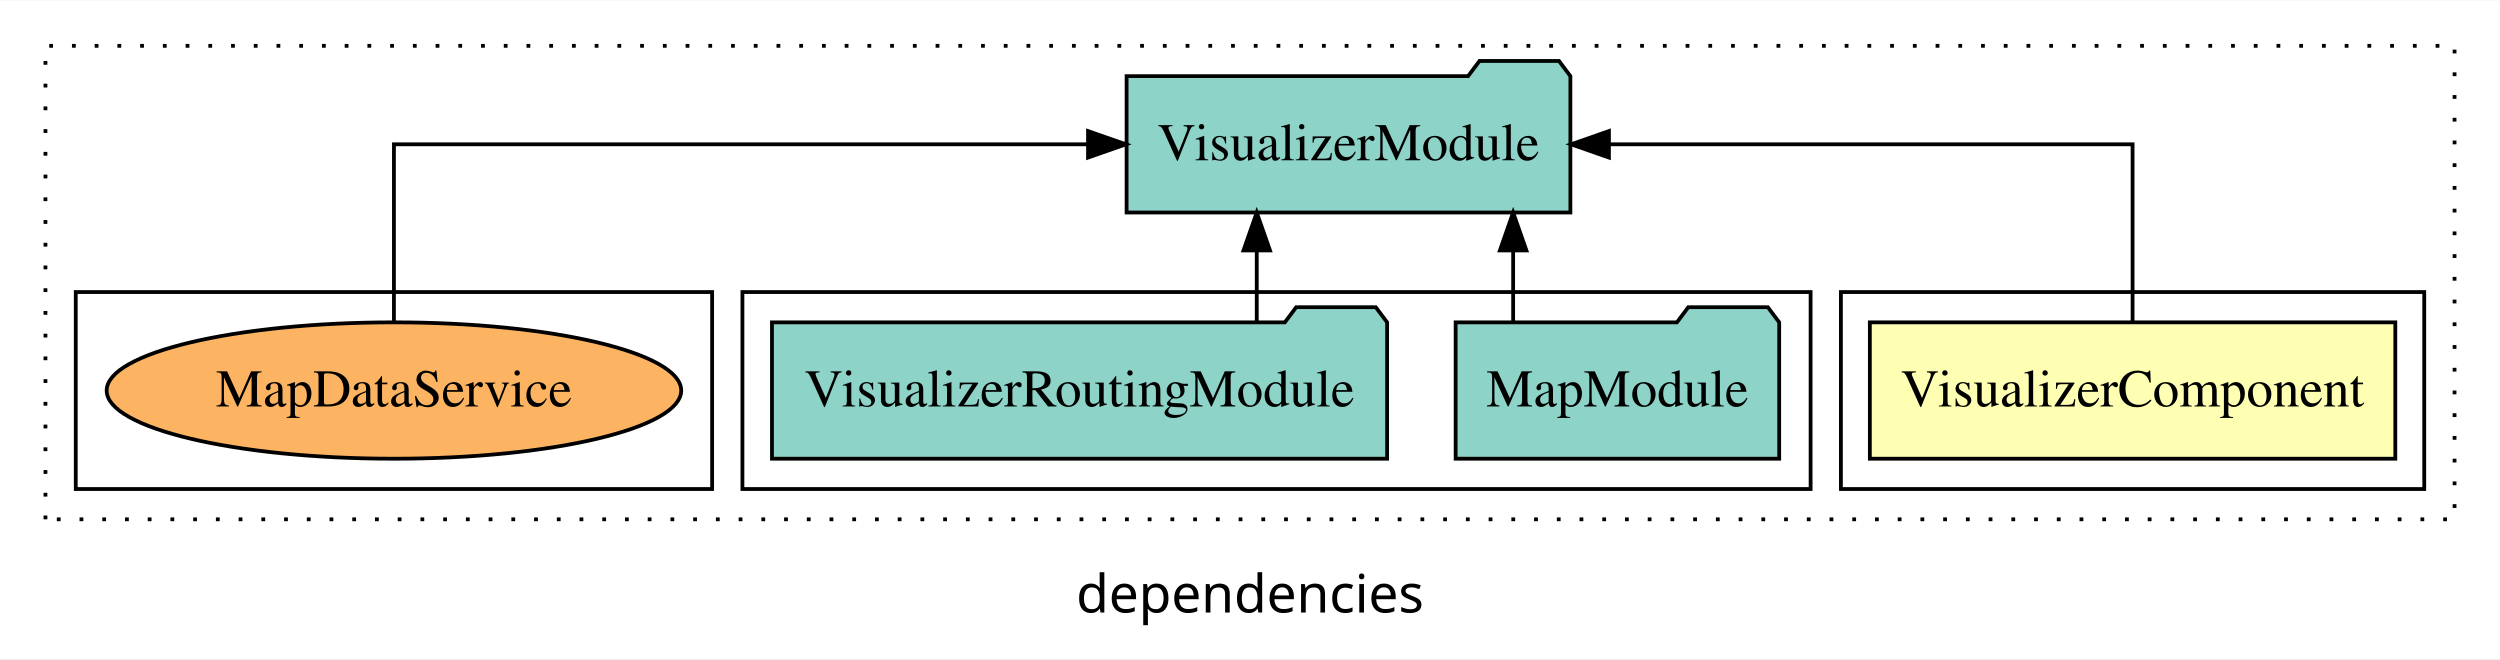
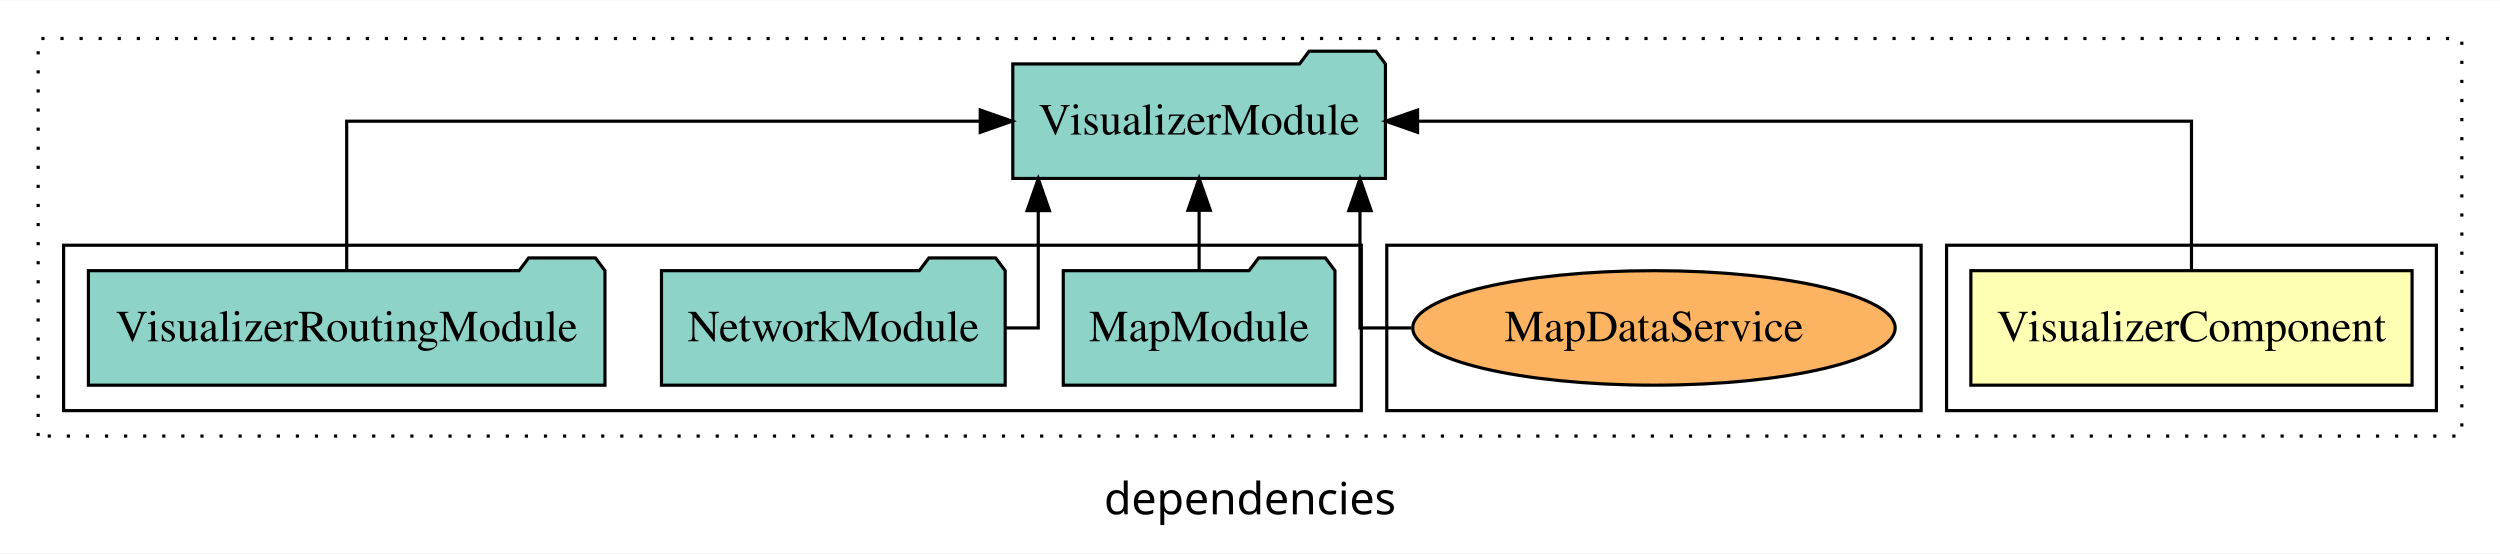
- <svg xmlns="http://www.w3.org/2000/svg" width="660pt" height="174pt" viewBox="0.00 0.00 660.00 173.80">
+ <svg xmlns="http://www.w3.org/2000/svg" width="786pt" height="174pt" viewBox="0.00 0.00 786.00 173.80">
  <g id="graph0" class="graph" transform="scale(1 1) rotate(0) translate(4 169.8)">
-     <polygon fill="white" stroke="transparent" points="-4,4 -4,-169.8 656,-169.8 656,4 -4,4" />
-     <text text-anchor="middle" x="326" y="-8.2" font-family="sans-serif" font-size="14.00">dependencies</text>
+     <polygon fill="white" stroke="transparent" points="-4,4 -4,-169.8 782,-169.8 782,4 -4,4" />
+     <text text-anchor="middle" x="389" y="-8.2" font-family="sans-serif" font-size="14.00">dependencies</text>
    <g id="clust1" class="cluster">
-       <polygon fill="none" stroke="black" stroke-dasharray="1,5" points="8,-32.8 8,-157.8 644,-157.8 644,-32.8 8,-32.8" />
+       <polygon fill="none" stroke="black" stroke-dasharray="1,5" points="8,-32.8 8,-157.8 770,-157.8 770,-32.8 8,-32.8" />
    </g>
    <g id="clust2" class="cluster">
-       <polygon fill="none" stroke="black" points="482,-40.8 482,-92.8 636,-92.8 636,-40.8 482,-40.8" />
+       <polygon fill="none" stroke="black" points="608,-40.8 608,-92.8 762,-92.8 762,-40.8 608,-40.8" />
+     </g>
+     <g id="clust7" class="cluster">
+       <polygon fill="none" stroke="black" points="432,-40.8 432,-92.8 600,-92.8 600,-40.8 432,-40.8" />
    </g>
    <g id="clust4" class="cluster">
-       <polygon fill="none" stroke="black" points="192,-40.8 192,-92.8 474,-92.8 474,-40.8 192,-40.8" />
-     </g>
-     <g id="clust7" class="cluster">
-       <polygon fill="none" stroke="black" points="16,-40.8 16,-92.8 184,-92.8 184,-40.8 16,-40.8" />
+       <polygon fill="none" stroke="black" points="16,-40.8 16,-92.8 424,-92.8 424,-40.8 16,-40.8" />
    </g>
    <g id="node1" class="node">
-       <polygon fill="#ffffb3" stroke="black" points="628.36,-84.8 489.64,-84.8 489.64,-48.8 628.36,-48.8 628.36,-84.8" />
-       <text text-anchor="middle" x="559" y="-62.6" font-family="Times,serif" font-size="14.00">VisualizerComponent</text>
+       <polygon fill="#ffffb3" stroke="black" points="754.36,-84.8 615.64,-84.8 615.64,-48.8 754.36,-48.8 754.36,-84.8" />
+       <text text-anchor="middle" x="685" y="-62.6" font-family="Times,serif" font-size="14.00">VisualizerComponent</text>
    </g>
    <g id="node2" class="node">
-       <polygon fill="#8dd3c7" stroke="black" points="410.58,-149.8 407.58,-153.8 386.58,-153.8 383.58,-149.8 293.42,-149.8 293.42,-113.8 410.58,-113.8 410.58,-149.8" />
-       <text text-anchor="middle" x="352" y="-127.6" font-family="Times,serif" font-size="14.00">VisualizerModule</text>
+       <polygon fill="#8dd3c7" stroke="black" points="431.58,-149.8 428.58,-153.8 407.58,-153.8 404.58,-149.8 314.42,-149.8 314.42,-113.8 431.58,-113.8 431.58,-149.8" />
+       <text text-anchor="middle" x="373" y="-127.6" font-family="Times,serif" font-size="14.00">VisualizerModule</text>
    </g>
    <g id="edge1" class="edge">
-       <path fill="none" stroke="black" d="M559,-84.91C559,-104.14 559,-131.8 559,-131.8 559,-131.8 420.76,-131.8 420.76,-131.8" />
-       <polygon fill="black" stroke="black" points="420.76,-128.3 410.76,-131.8 420.76,-135.3 420.76,-128.3" />
+       <path fill="none" stroke="black" d="M685,-84.91C685,-104.14 685,-131.8 685,-131.8 685,-131.8 441.68,-131.8 441.68,-131.8" />
+       <polygon fill="black" stroke="black" points="441.68,-128.3 431.68,-131.8 441.68,-135.3 441.68,-128.3" />
    </g>
    <g id="node3" class="node">
-       <polygon fill="#8dd3c7" stroke="black" points="465.71,-84.8 462.71,-88.8 441.71,-88.8 438.71,-84.8 380.29,-84.8 380.29,-48.8 465.71,-48.8 465.71,-84.8" />
-       <text text-anchor="middle" x="423" y="-62.6" font-family="Times,serif" font-size="14.00">MapModule</text>
+       <polygon fill="#8dd3c7" stroke="black" points="415.71,-84.8 412.71,-88.8 391.71,-88.8 388.71,-84.8 330.29,-84.8 330.29,-48.8 415.71,-48.8 415.71,-84.8" />
+       <text text-anchor="middle" x="373" y="-62.6" font-family="Times,serif" font-size="14.00">MapModule</text>
    </g>
    <g id="edge2" class="edge">
-       <path fill="none" stroke="black" d="M395.47,-84.91C395.47,-84.91 395.47,-103.79 395.47,-103.79" />
-       <polygon fill="black" stroke="black" points="391.97,-103.79 395.47,-113.79 398.97,-103.79 391.97,-103.79" />
+       <path fill="none" stroke="black" d="M373,-84.91C373,-84.91 373,-103.79 373,-103.79" />
+       <polygon fill="black" stroke="black" points="369.5,-103.79 373,-113.79 376.5,-103.79 369.5,-103.79" />
    </g>
    <g id="node4" class="node">
-       <polygon fill="#8dd3c7" stroke="black" points="362.2,-84.8 359.2,-88.8 338.2,-88.8 335.2,-84.8 199.8,-84.8 199.8,-48.8 362.2,-48.8 362.2,-84.8" />
-       <text text-anchor="middle" x="281" y="-62.6" font-family="Times,serif" font-size="14.00">VisualizerRoutingModule</text>
+       <polygon fill="#8dd3c7" stroke="black" points="312.03,-84.8 309.03,-88.8 288.03,-88.8 285.03,-84.8 203.97,-84.8 203.97,-48.8 312.03,-48.8 312.03,-84.8" />
+       <text text-anchor="middle" x="258" y="-62.6" font-family="Times,serif" font-size="14.00">NetworkModule</text>
    </g>
    <g id="edge3" class="edge">
-       <path fill="none" stroke="black" d="M327.78,-84.91C327.78,-84.91 327.78,-103.79 327.78,-103.79" />
-       <polygon fill="black" stroke="black" points="324.28,-103.79 327.78,-113.79 331.28,-103.79 324.28,-103.79" />
+       <path fill="none" stroke="black" d="M312.08,-66.8C318.27,-66.8 322.43,-66.8 322.43,-66.8 322.43,-66.8 322.43,-103.69 322.43,-103.69" />
+       <polygon fill="black" stroke="black" points="318.93,-103.69 322.43,-113.69 325.93,-103.69 318.93,-103.69" />
    </g>
    <g id="node5" class="node">
-       <ellipse fill="#fdb462" stroke="black" cx="100" cy="-66.8" rx="75.84" ry="18" />
-       <text text-anchor="middle" x="100" y="-62.6" font-family="Times,serif" font-size="14.00">MapDataService</text>
+       <polygon fill="#8dd3c7" stroke="black" points="186.2,-84.8 183.2,-88.8 162.2,-88.8 159.2,-84.8 23.8,-84.8 23.8,-48.8 186.2,-48.8 186.2,-84.8" />
+       <text text-anchor="middle" x="105" y="-62.6" font-family="Times,serif" font-size="14.00">VisualizerRoutingModule</text>
    </g>
    <g id="edge4" class="edge">
-       <path fill="none" stroke="black" d="M100,-84.91C100,-104.14 100,-131.8 100,-131.8 100,-131.8 283.24,-131.8 283.24,-131.8" />
-       <polygon fill="black" stroke="black" points="283.24,-135.3 293.24,-131.8 283.24,-128.3 283.24,-135.3" />
+       <path fill="none" stroke="black" d="M105,-84.91C105,-104.14 105,-131.8 105,-131.8 105,-131.8 304.19,-131.8 304.19,-131.8" />
+       <polygon fill="black" stroke="black" points="304.19,-135.3 314.19,-131.8 304.19,-128.3 304.19,-135.3" />
+     </g>
+     <g id="node6" class="node">
+       <ellipse fill="#fdb462" stroke="black" cx="516" cy="-66.8" rx="75.84" ry="18" />
+       <text text-anchor="middle" x="516" y="-62.6" font-family="Times,serif" font-size="14.00">MapDataService</text>
+     </g>
+     <g id="edge5" class="edge">
+       <path fill="none" stroke="black" d="M439.67,-66.8C430.09,-66.8 423.57,-66.8 423.57,-66.8 423.57,-66.8 423.57,-103.69 423.57,-103.69" />
+       <polygon fill="black" stroke="black" points="420.07,-103.69 423.57,-113.69 427.07,-103.69 420.07,-103.69" />
    </g>
  </g>
</svg>
